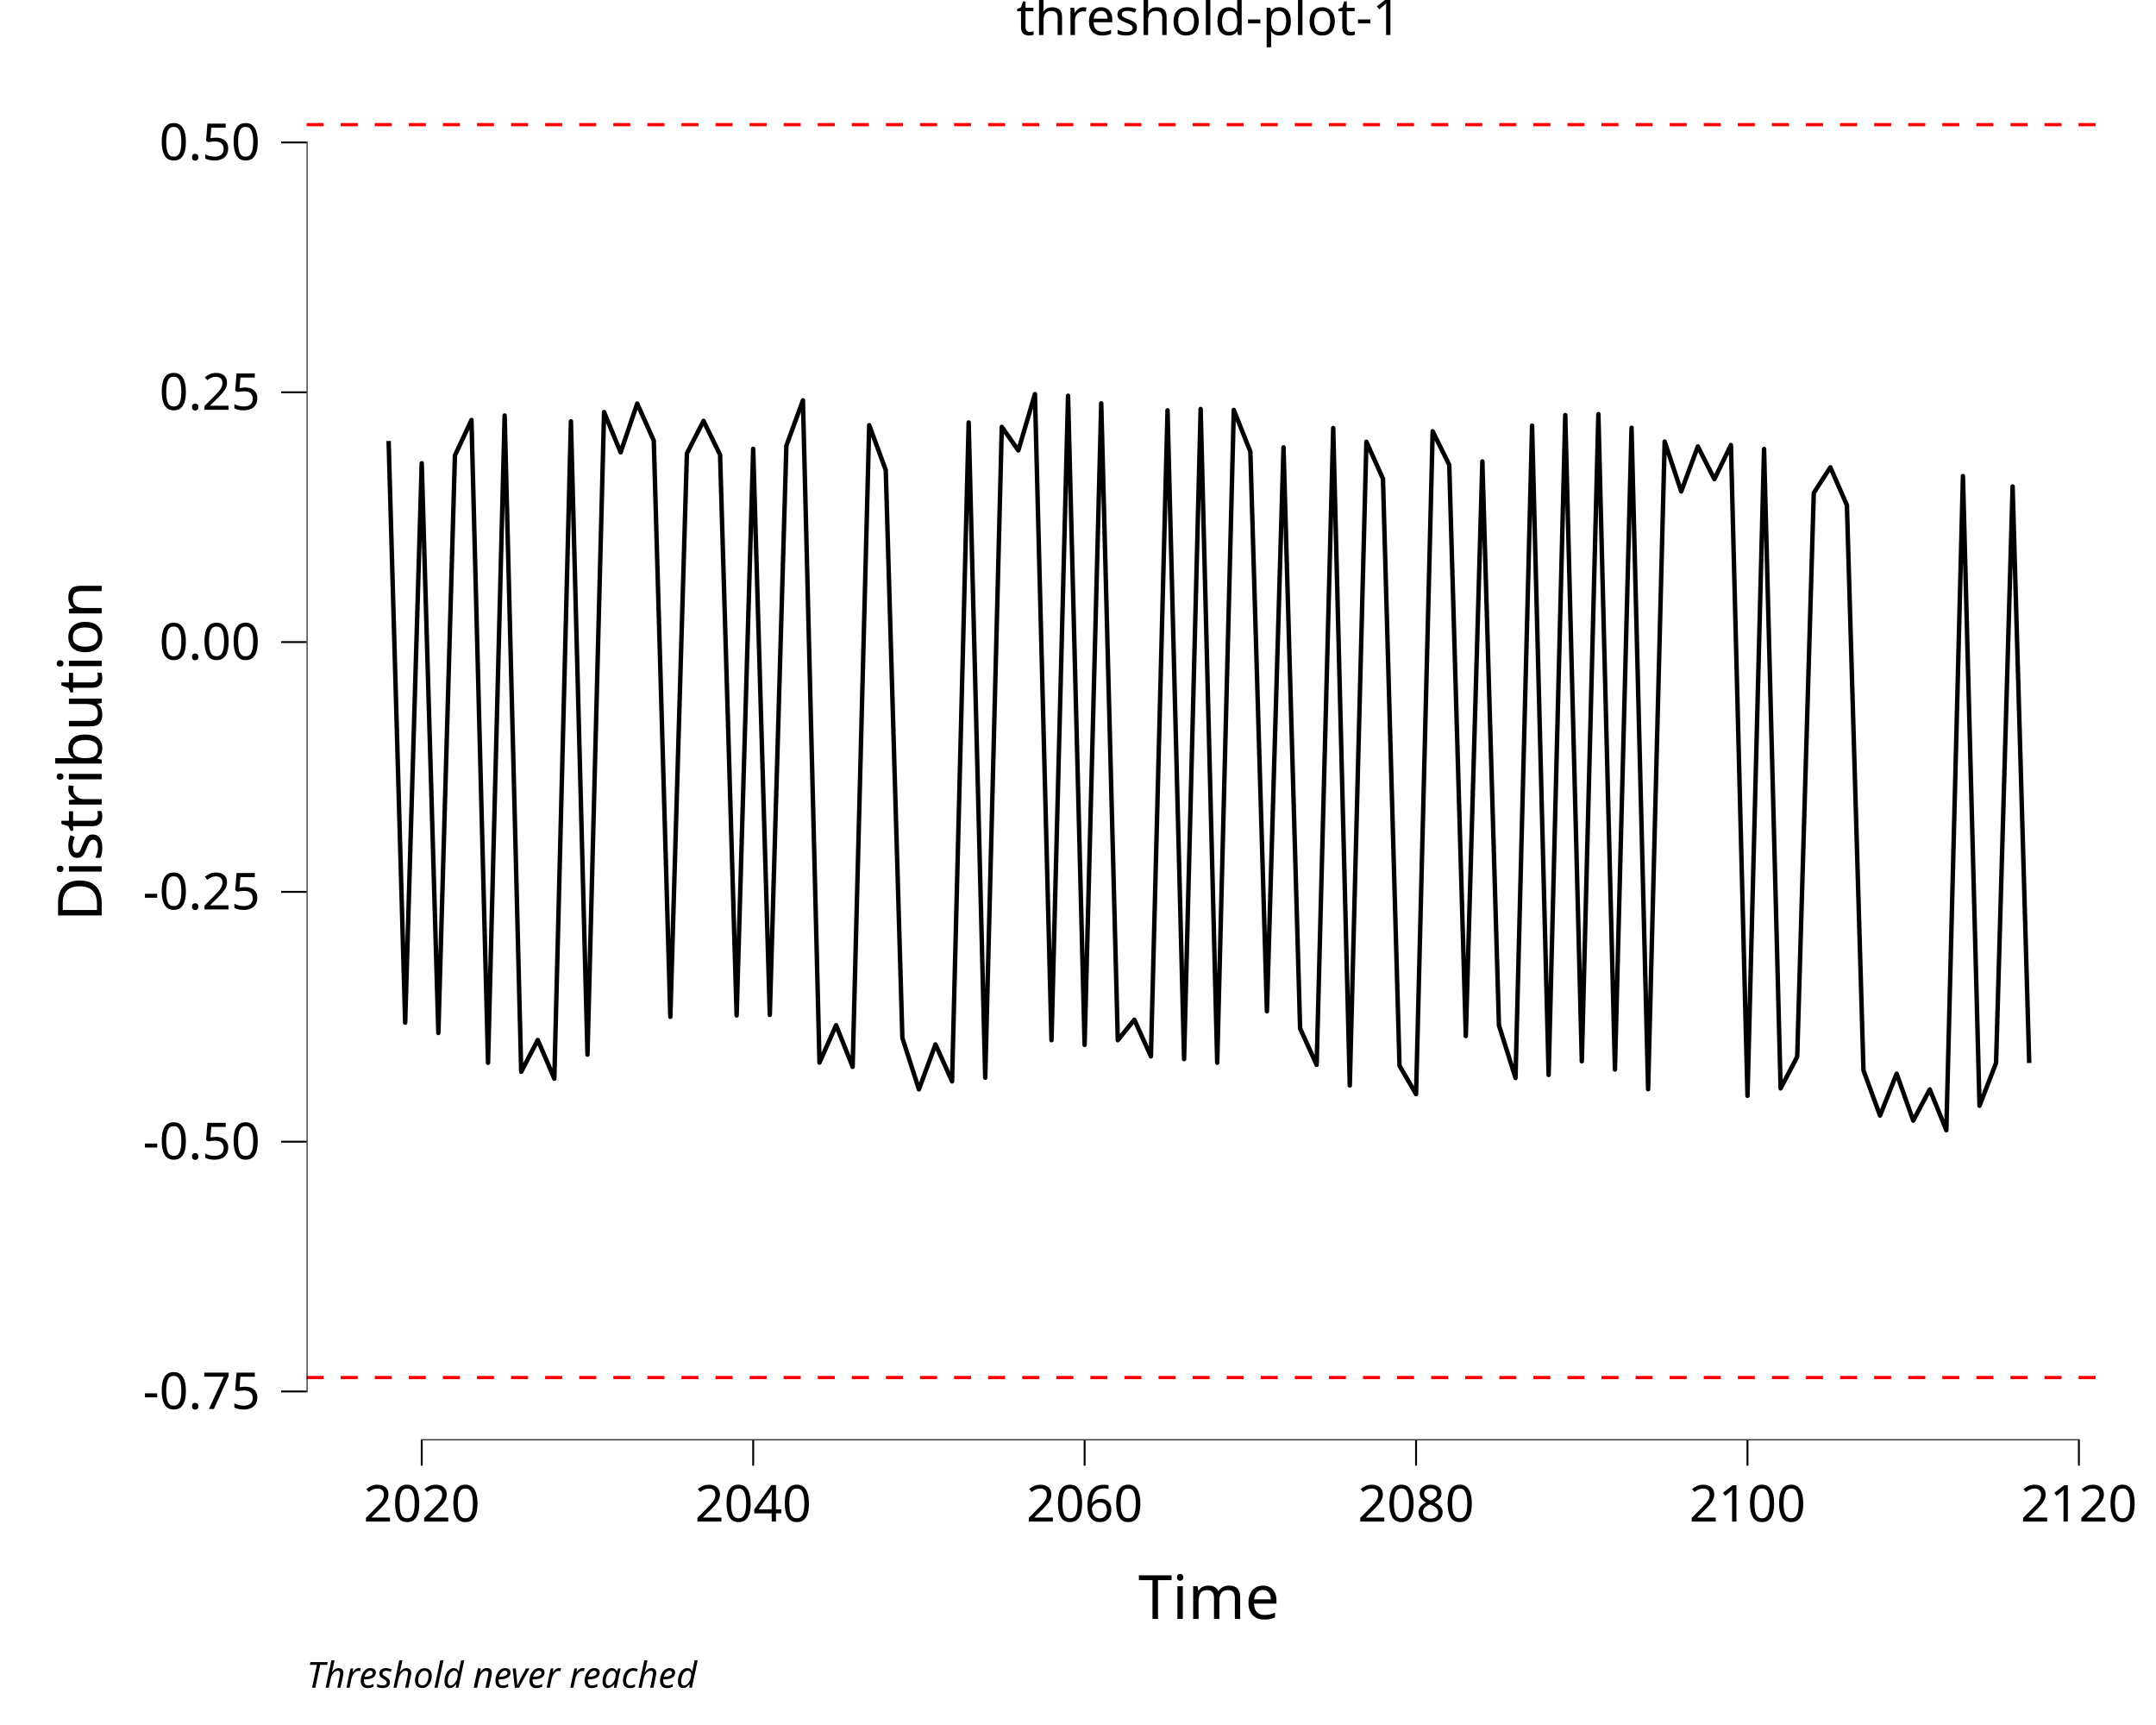
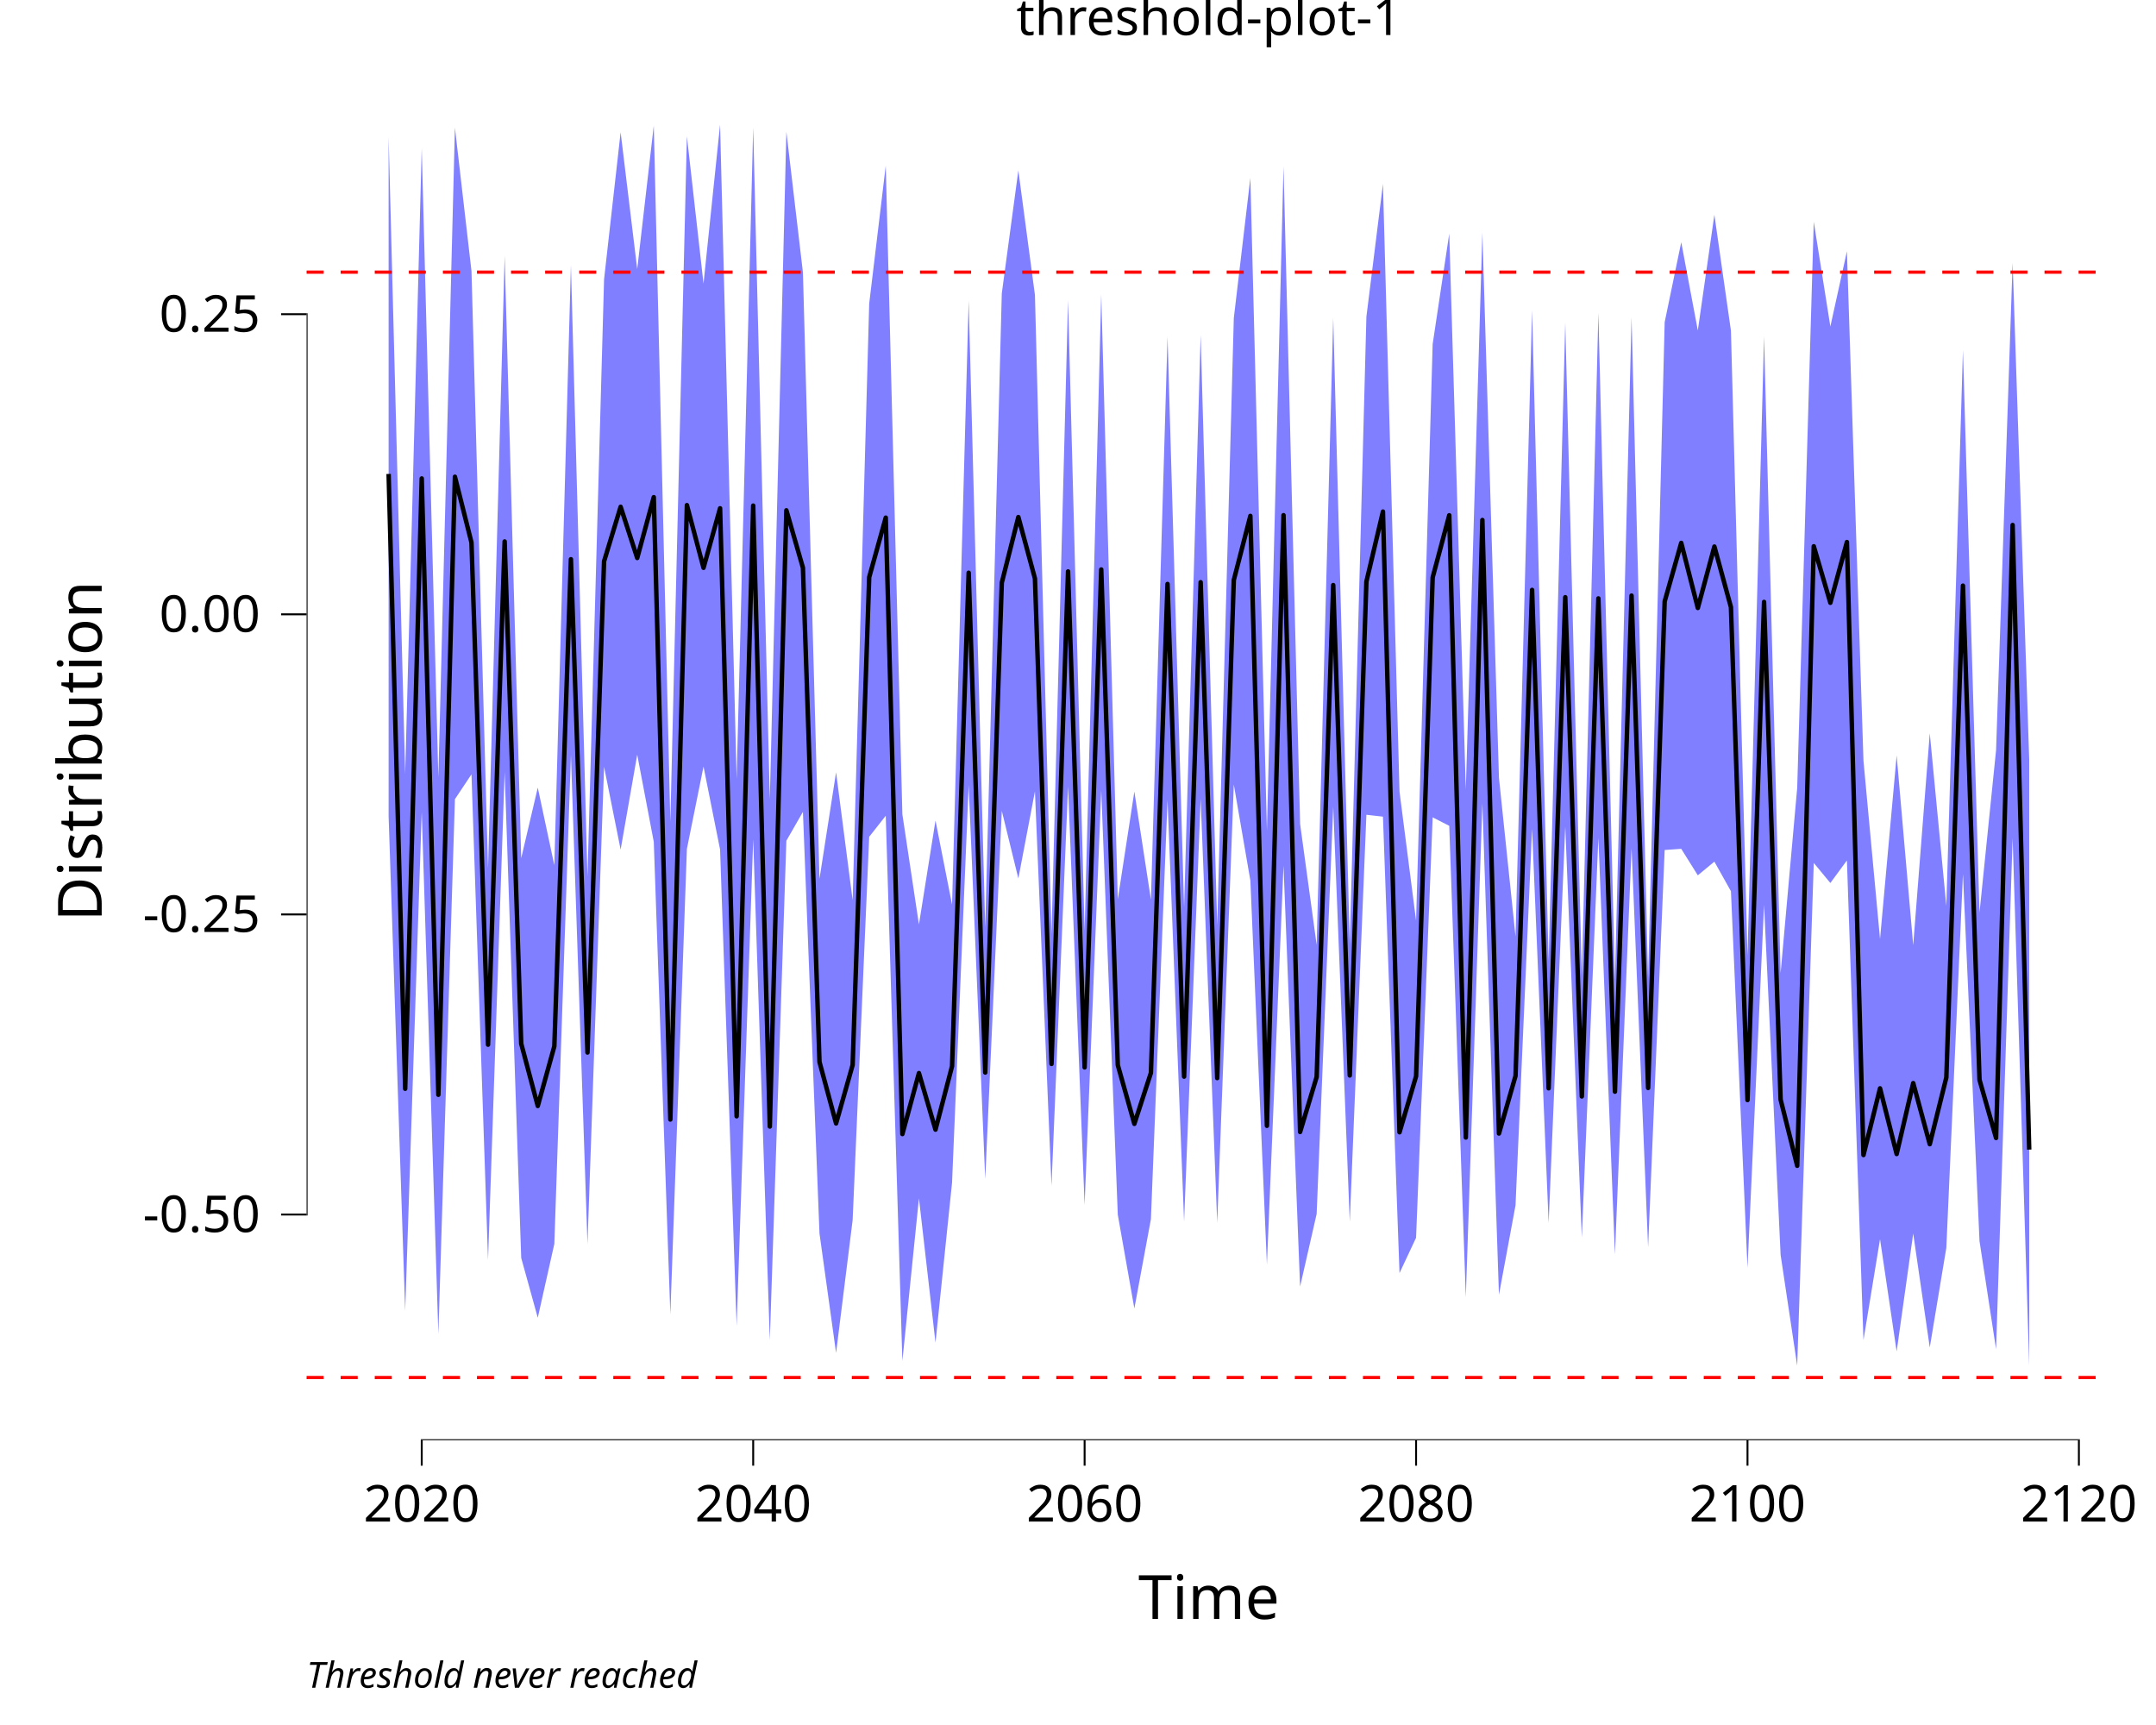
<svg xmlns="http://www.w3.org/2000/svg" class="svglite" data-engine-version="2.0" width="720.00pt" height="576.00pt" viewBox="0 0 720.00 576.00">
  <defs>
    <style type="text/css">
    .svglite line, .svglite polyline, .svglite polygon, .svglite path, .svglite rect, .svglite circle {
      fill: none;
      stroke: #000000;
      stroke-linecap: round;
      stroke-linejoin: round;
      stroke-miterlimit: 10.00;
    }
  </style>
  </defs>
  <rect width="100%" height="100%" style="stroke: none; fill: #FFFFFF;" />
  <defs>
    <clipPath id="cpMC4wMHw3MjAuMDB8MC4wMHw1NzYuMDA=">
      <rect x="0.00" y="0.00" width="720.00" height="576.00" />
    </clipPath>
  </defs>
  <g clip-path="url(#cpMC4wMHw3MjAuMDB8MC4wMHw1NzYuMDA=)">
    <rect x="0.00" y="0.00" width="720.00" height="576.00" style="stroke-width: 10.67; stroke: none;" />
  </g>
  <defs>
    <clipPath id="cpMTAyLjM5fDcwNS4wNnwyMC43MXw0ODAuOTA=">
      <rect x="102.39" y="20.71" width="602.67" height="460.19" />
    </clipPath>
  </defs>
  <g clip-path="url(#cpMTAyLjM5fDcwNS4wNnwyMC43MXw0ODAuOTA=)">
    <rect x="102.39" y="20.71" width="602.67" height="460.19" style="stroke-width: 10.67; stroke: none;" />
-     <polygon points="129.78,147.25 135.31,341.46 140.84,154.69 146.39,344.92 151.92,152.11 157.45,140.25 162.98,354.89 168.53,138.75 174.06,357.89 179.59,347.27 185.12,360.18 190.66,140.69 196.19,352.16 201.73,137.60 207.26,151.05 212.80,134.75 218.33,147.14 223.86,339.52 229.39,151.40 234.94,140.55 240.47,151.86 246.00,339.08 251.53,149.87 257.08,338.88 262.61,148.81 268.14,133.69 273.67,354.81 279.21,342.33 284.74,356.23 290.27,141.98 295.80,156.96 301.35,346.58 306.88,363.76 312.41,348.73 317.94,361.08 323.49,141.07 329.02,359.85 334.55,142.54 340.08,150.40 345.62,131.58 351.15,347.33 356.68,132.14 362.21,348.90 367.76,134.67 373.29,347.34 378.82,340.50 384.35,352.74 389.90,137.03 395.43,353.64 400.96,136.57 406.49,354.86 412.03,136.88 417.56,150.82 423.09,337.68 428.63,149.38 434.17,343.40 439.70,355.57 445.23,142.94 450.76,362.43 456.31,147.51 461.84,159.84 467.37,355.85 472.90,365.35 478.44,144.02 483.98,155.22 489.51,345.96 495.04,154.08 500.58,342.42 506.11,359.94 511.64,142.11 517.17,358.93 522.72,138.60 528.25,354.38 533.78,138.30 539.31,357.12 544.86,142.83 550.39,363.69 555.92,147.44 561.45,164.10 566.99,149.06 572.52,159.99 578.05,148.60 583.58,365.92 589.11,149.93 594.64,363.43 600.18,352.86 605.71,164.61 611.25,156.03 616.78,168.69 622.31,357.42 627.84,372.50 633.39,358.52 638.92,374.19 644.45,363.77 649.98,377.40 655.53,158.98 661.06,369.23 666.59,354.91 672.12,162.43 677.66,354.95 677.66,354.95 672.12,162.43 666.59,354.91 661.06,369.23 655.53,158.98 649.98,377.40 644.45,363.77 638.92,374.19 633.39,358.52 627.84,372.50 622.31,357.42 616.78,168.69 611.25,156.03 605.71,164.61 600.18,352.86 594.64,363.43 589.11,149.93 583.58,365.92 578.05,148.60 572.52,159.99 566.99,149.06 561.45,164.10 555.92,147.44 550.39,363.69 544.86,142.83 539.31,357.12 533.78,138.30 528.25,354.38 522.72,138.60 517.17,358.93 511.64,142.11 506.11,359.94 500.58,342.42 495.04,154.08 489.51,345.96 483.98,155.22 478.44,144.02 472.90,365.35 467.37,355.85 461.84,159.84 456.31,147.51 450.76,362.43 445.23,142.94 439.70,355.57 434.17,343.40 428.63,149.38 423.09,337.68 417.56,150.82 412.03,136.88 406.49,354.86 400.96,136.57 395.43,353.64 389.90,137.03 384.35,352.74 378.82,340.50 373.29,347.34 367.76,134.67 362.21,348.90 356.68,132.14 351.15,347.33 345.62,131.58 340.08,150.40 334.55,142.54 329.02,359.85 323.49,141.07 317.94,361.08 312.41,348.73 306.88,363.76 301.35,346.58 295.80,156.96 290.27,141.98 284.74,356.23 279.21,342.33 273.67,354.81 268.14,133.69 262.61,148.81 257.08,338.88 251.53,149.87 246.00,339.08 240.47,151.86 234.94,140.55 229.39,151.40 223.86,339.52 218.33,147.14 212.80,134.75 207.26,151.05 201.73,137.60 196.19,352.16 190.66,140.69 185.12,360.18 179.59,347.27 174.06,357.89 168.53,138.75 162.98,354.89 157.45,140.25 151.92,152.11 146.39,344.92 140.84,154.69 135.31,341.46 129.78,147.25 " style="stroke-width: 0.00; stroke: none; fill: #0000FF; fill-opacity: 0.50;" />
-     <polyline points="129.78,147.25 135.31,341.46 140.84,154.69 146.39,344.92 151.92,152.11 157.45,140.25 162.98,354.89 168.53,138.75 174.06,357.89 179.59,347.27 185.12,360.18 190.66,140.69 196.19,352.16 201.73,137.60 207.26,151.05 212.80,134.75 218.33,147.14 223.86,339.52 229.39,151.40 234.94,140.55 240.47,151.86 246.00,339.08 251.53,149.87 257.08,338.88 262.61,148.81 268.14,133.69 273.67,354.81 279.21,342.33 284.74,356.23 290.27,141.98 295.80,156.96 301.35,346.58 306.88,363.76 312.41,348.73 317.94,361.08 323.49,141.07 329.02,359.85 334.55,142.54 340.08,150.40 345.62,131.58 351.15,347.33 356.68,132.14 362.21,348.90 367.76,134.67 373.29,347.34 378.82,340.50 384.35,352.74 389.90,137.03 395.43,353.64 400.96,136.57 406.49,354.86 412.03,136.88 417.56,150.82 423.09,337.68 428.63,149.38 434.17,343.40 439.70,355.57 445.23,142.94 450.76,362.43 456.31,147.51 461.84,159.84 467.37,355.85 472.90,365.35 478.44,144.02 483.98,155.22 489.51,345.96 495.04,154.08 500.58,342.42 506.11,359.94 511.64,142.11 517.17,358.93 522.72,138.60 528.25,354.38 533.78,138.30 539.31,357.12 544.86,142.83 550.39,363.69 555.92,147.44 561.45,164.10 566.99,149.06 572.52,159.99 578.05,148.60 583.58,365.92 589.11,149.93 594.64,363.43 600.18,352.86 605.71,164.61 611.25,156.03 616.78,168.69 622.31,357.42 627.84,372.50 633.39,358.52 638.92,374.19 644.45,363.77 649.98,377.40 655.53,158.98 661.06,369.23 666.59,354.91 672.12,162.43 677.66,354.95 " style="stroke-width: 1.07; stroke: none;" />
-     <polyline points="677.66,354.95 672.12,162.43 666.59,354.91 661.06,369.23 655.53,158.98 649.98,377.40 644.45,363.77 638.92,374.19 633.39,358.52 627.84,372.50 622.31,357.42 616.78,168.69 611.25,156.03 605.71,164.61 600.18,352.86 594.64,363.43 589.11,149.93 583.58,365.92 578.05,148.60 572.52,159.99 566.99,149.06 561.45,164.10 555.92,147.44 550.39,363.69 544.86,142.83 539.31,357.12 533.78,138.30 528.25,354.38 522.72,138.60 517.17,358.93 511.64,142.11 506.11,359.94 500.58,342.42 495.04,154.08 489.51,345.96 483.98,155.22 478.44,144.02 472.90,365.35 467.37,355.85 461.84,159.84 456.31,147.51 450.76,362.43 445.23,142.94 439.70,355.57 434.17,343.40 428.63,149.38 423.09,337.68 417.56,150.82 412.03,136.88 406.49,354.86 400.96,136.57 395.43,353.64 389.90,137.03 384.35,352.74 378.82,340.50 373.29,347.34 367.76,134.67 362.21,348.90 356.68,132.14 351.15,347.33 345.62,131.58 340.08,150.40 334.55,142.54 329.02,359.85 323.49,141.07 317.94,361.08 312.41,348.73 306.88,363.76 301.35,346.58 295.80,156.96 290.27,141.98 284.74,356.23 279.21,342.33 273.67,354.81 268.14,133.69 262.61,148.81 257.08,338.88 251.53,149.87 246.00,339.08 240.47,151.86 234.94,140.55 229.39,151.40 223.86,339.52 218.33,147.14 212.80,134.75 207.26,151.05 201.73,137.60 196.19,352.16 190.66,140.69 185.12,360.18 179.59,347.27 174.06,357.89 168.53,138.75 162.98,354.89 157.45,140.25 151.92,152.11 146.39,344.92 140.84,154.69 135.31,341.46 129.78,147.25 " style="stroke-width: 1.07; stroke: none;" />
-     <polyline points="129.78,147.25 135.31,341.46 140.84,154.69 146.39,344.92 151.92,152.11 157.45,140.25 162.98,354.89 168.53,138.75 174.06,357.89 179.59,347.27 185.12,360.18 190.66,140.69 196.19,352.16 201.73,137.60 207.26,151.05 212.80,134.75 218.33,147.14 223.86,339.52 229.39,151.40 234.94,140.55 240.47,151.86 246.00,339.08 251.53,149.87 257.08,338.88 262.61,148.81 268.14,133.69 273.67,354.81 279.21,342.33 284.74,356.23 290.27,141.98 295.80,156.96 301.35,346.58 306.88,363.76 312.41,348.73 317.94,361.08 323.49,141.07 329.02,359.85 334.55,142.54 340.08,150.40 345.62,131.58 351.15,347.33 356.68,132.14 362.21,348.90 367.76,134.67 373.29,347.34 378.82,340.50 384.35,352.74 389.90,137.03 395.43,353.64 400.96,136.57 406.49,354.86 412.03,136.88 417.56,150.82 423.09,337.68 428.63,149.38 434.17,343.40 439.70,355.57 445.23,142.94 450.76,362.43 456.31,147.51 461.84,159.84 467.37,355.85 472.90,365.35 478.44,144.02 483.98,155.22 489.51,345.96 495.04,154.08 500.58,342.42 506.11,359.94 511.64,142.11 517.17,358.93 522.72,138.60 528.25,354.38 533.78,138.30 539.31,357.12 544.86,142.83 550.39,363.69 555.92,147.44 561.45,164.10 566.99,149.06 572.52,159.99 578.05,148.60 583.58,365.92 589.11,149.93 594.64,363.43 600.18,352.86 605.71,164.61 611.25,156.03 616.78,168.69 622.31,357.42 627.84,372.50 633.39,358.52 638.92,374.19 644.45,363.77 649.98,377.40 655.53,158.98 661.06,369.23 666.59,354.91 672.12,162.43 677.66,354.95 " style="stroke-width: 1.49; stroke-linecap: butt;" />
-     <line x1="102.39" y1="41.63" x2="705.06" y2="41.63" style="stroke-width: 1.07; stroke: #FF0000; stroke-dasharray: 5.69,5.69; stroke-linecap: butt;" />
+     <polygon points="129.78,45.68 135.31,258.52 140.84,49.47 146.39,259.56 151.92,42.61 157.45,90.50 162.98,289.93 168.53,85.45 174.06,286.54 179.59,263.00 185.12,288.91 190.66,88.50 196.19,292.72 201.73,93.26 207.26,44.17 212.80,89.87 218.33,41.94 223.86,274.48 229.39,45.51 234.94,94.72 240.47,41.63 246.00,260.19 251.53,42.60 257.08,266.86 262.61,43.98 268.14,90.97 273.67,293.45 279.21,257.87 284.74,300.58 290.27,101.38 295.80,55.32 301.35,271.94 306.88,308.69 312.41,273.99 317.94,302.06 323.49,100.40 329.02,309.67 334.55,97.96 340.08,56.91 345.62,98.52 351.15,311.90 356.68,100.30 362.21,310.78 367.76,98.30 373.29,300.28 378.82,264.32 384.35,300.39 389.90,112.44 395.43,302.93 400.96,111.87 406.49,308.94 412.03,106.25 417.56,59.41 423.09,277.39 428.63,55.55 434.17,275.10 439.70,315.53 445.23,106.16 450.76,315.34 456.31,105.77 461.84,61.44 467.37,264.35 472.90,307.43 478.44,114.89 483.98,78.03 489.51,263.62 495.04,77.69 500.58,259.72 506.11,312.72 511.64,103.59 517.17,320.79 522.72,107.79 528.25,325.70 533.78,104.49 539.31,327.10 544.86,105.94 550.39,326.66 555.92,107.58 561.45,80.89 566.99,110.35 572.52,71.72 578.05,110.43 583.58,319.12 589.11,112.35 594.64,324.92 600.18,263.05 605.71,74.06 611.25,109.02 616.78,83.91 622.31,254.06 627.84,313.58 633.39,252.25 638.92,315.64 644.45,244.87 649.98,302.50 655.53,116.92 661.06,304.74 666.59,250.51 672.12,87.74 677.66,253.63 677.66,455.92 672.12,279.84 666.59,450.52 661.06,414.40 655.53,291.86 649.98,416.66 644.45,449.93 638.92,411.89 633.39,451.27 627.84,413.77 622.31,447.48 616.78,287.31 611.25,294.84 605.71,288.14 600.18,456.02 594.64,419.03 589.11,302.12 583.58,423.33 578.05,297.59 572.52,287.71 566.99,292.28 561.45,283.43 555.92,283.82 550.39,416.47 544.86,283.16 539.31,418.88 533.78,279.73 528.25,413.21 522.72,275.98 517.17,408.33 511.64,276.70 506.11,402.48 500.58,432.32 495.04,268.22 489.51,433.11 483.98,275.75 478.44,272.92 472.90,413.30 467.37,425.10 461.84,272.69 456.31,272.06 450.76,407.97 445.23,269.28 439.70,405.33 434.17,429.60 428.63,289.03 423.09,422.24 417.56,294.01 412.03,261.97 406.49,408.29 400.96,266.71 395.43,407.92 389.90,267.09 384.35,407.09 378.82,436.91 373.29,405.61 367.76,263.91 362.21,402.29 356.68,262.57 351.15,395.91 345.62,264.23 340.08,293.33 334.55,270.75 329.02,393.70 323.49,262.16 317.94,394.91 312.41,448.31 306.88,400.13 301.35,454.42 295.80,272.39 290.27,279.41 284.74,407.40 279.21,451.76 273.67,411.86 268.14,271.09 262.61,280.73 257.08,447.51 251.53,280.23 246.00,442.73 240.47,283.67 234.94,255.96 229.39,283.47 223.86,438.89 218.33,281.10 212.80,251.99 207.26,283.70 201.73,256.05 196.19,415.38 190.66,252.05 185.12,415.35 179.59,440.01 174.06,420.04 168.53,257.73 162.98,420.70 157.45,258.56 151.92,266.86 146.39,445.44 140.84,271.08 135.31,437.69 129.78,272.57 " style="stroke-width: 0.00; stroke: none; stroke-linecap: butt; fill: #0000FF; fill-opacity: 0.50;" />
+     <polyline points="129.78,45.68 135.31,258.52 140.84,49.47 146.39,259.56 151.92,42.61 157.45,90.50 162.98,289.93 168.53,85.45 174.06,286.54 179.59,263.00 185.12,288.91 190.66,88.50 196.19,292.72 201.73,93.26 207.26,44.17 212.80,89.87 218.33,41.94 223.86,274.48 229.39,45.51 234.94,94.72 240.47,41.63 246.00,260.19 251.53,42.60 257.08,266.86 262.61,43.98 268.14,90.97 273.67,293.45 279.21,257.87 284.74,300.58 290.27,101.38 295.80,55.32 301.35,271.94 306.88,308.69 312.41,273.99 317.94,302.06 323.49,100.40 329.02,309.67 334.55,97.96 340.08,56.91 345.62,98.52 351.15,311.90 356.68,100.30 362.21,310.78 367.76,98.30 373.29,300.28 378.82,264.32 384.35,300.39 389.90,112.44 395.43,302.93 400.96,111.87 406.49,308.94 412.03,106.25 417.56,59.41 423.09,277.39 428.63,55.55 434.17,275.10 439.70,315.53 445.23,106.16 450.76,315.34 456.31,105.77 461.84,61.44 467.37,264.35 472.90,307.43 478.44,114.89 483.98,78.03 489.51,263.62 495.04,77.69 500.58,259.72 506.11,312.72 511.64,103.59 517.17,320.79 522.72,107.79 528.25,325.70 533.78,104.49 539.31,327.10 544.86,105.94 550.39,326.66 555.92,107.58 561.45,80.89 566.99,110.35 572.52,71.72 578.05,110.43 583.58,319.12 589.11,112.35 594.64,324.92 600.18,263.05 605.71,74.06 611.25,109.02 616.78,83.91 622.31,254.06 627.84,313.58 633.39,252.25 638.92,315.64 644.45,244.87 649.98,302.50 655.53,116.92 661.06,304.74 666.59,250.51 672.12,87.74 677.66,253.63 " style="stroke-width: 1.07; stroke: none; stroke-linecap: butt;" />
+     <polyline points="677.66,455.92 672.12,279.84 666.59,450.52 661.06,414.40 655.53,291.86 649.98,416.66 644.45,449.93 638.92,411.89 633.39,451.27 627.84,413.77 622.31,447.48 616.78,287.31 611.25,294.84 605.71,288.14 600.18,456.02 594.64,419.03 589.11,302.12 583.58,423.33 578.05,297.59 572.52,287.71 566.99,292.28 561.45,283.43 555.92,283.82 550.39,416.47 544.86,283.16 539.31,418.88 533.78,279.73 528.25,413.21 522.72,275.98 517.17,408.33 511.64,276.70 506.11,402.48 500.58,432.32 495.04,268.22 489.51,433.11 483.98,275.75 478.44,272.92 472.90,413.30 467.37,425.10 461.84,272.69 456.31,272.06 450.76,407.97 445.23,269.28 439.70,405.33 434.17,429.60 428.63,289.03 423.09,422.24 417.56,294.01 412.03,261.97 406.49,408.29 400.96,266.71 395.43,407.92 389.90,267.09 384.35,407.09 378.82,436.91 373.29,405.61 367.76,263.91 362.21,402.29 356.68,262.57 351.15,395.91 345.62,264.23 340.08,293.33 334.55,270.75 329.02,393.70 323.49,262.16 317.94,394.91 312.41,448.31 306.88,400.13 301.35,454.42 295.80,272.39 290.27,279.41 284.74,407.40 279.21,451.76 273.67,411.86 268.14,271.09 262.61,280.73 257.08,447.51 251.53,280.23 246.00,442.73 240.47,283.67 234.94,255.96 229.39,283.47 223.86,438.89 218.33,281.10 212.80,251.99 207.26,283.70 201.73,256.05 196.19,415.38 190.66,252.05 185.12,415.35 179.59,440.01 174.06,420.04 168.53,257.73 162.98,420.70 157.45,258.56 151.92,266.86 146.39,445.44 140.84,271.08 135.31,437.69 129.78,272.57 " style="stroke-width: 1.07; stroke: none; stroke-linecap: butt;" />
+     <polyline points="129.78,158.26 135.31,363.55 140.84,159.76 146.39,365.56 151.92,159.19 157.45,181.17 162.98,348.83 168.53,180.80 174.06,348.49 179.59,369.30 185.12,349.37 190.66,186.73 196.19,351.44 201.73,187.43 207.26,169.23 212.80,186.32 218.33,166.01 223.86,373.82 229.39,168.67 234.94,189.60 240.47,169.72 246.00,372.74 251.53,168.83 257.08,376.16 262.61,170.40 268.14,189.59 273.67,354.60 279.21,375.13 284.74,355.60 290.27,192.74 295.80,172.85 301.35,378.68 306.88,358.32 312.41,377.20 317.94,356.01 323.49,191.25 329.02,358.13 334.55,194.58 340.08,172.65 345.62,193.17 351.15,355.26 356.68,190.81 362.21,356.41 367.76,190.16 373.29,355.63 378.82,375.27 384.35,358.24 389.90,195.00 395.43,359.50 400.96,194.41 406.49,359.99 412.03,193.70 417.56,172.27 423.09,375.92 428.63,172.03 434.17,377.98 439.70,359.60 445.23,195.37 450.76,359.11 456.31,194.22 461.84,170.82 467.37,378.08 472.90,359.38 478.44,192.82 483.98,172.06 489.51,379.83 495.04,173.64 500.58,378.50 506.11,359.26 511.64,196.98 517.17,363.40 522.72,199.42 528.25,366.11 533.78,199.82 539.31,364.52 544.86,198.88 550.39,363.28 555.92,200.82 561.45,181.28 566.99,203.01 572.52,182.50 578.05,202.75 583.58,367.33 589.11,200.99 594.64,367.16 600.18,389.27 605.71,182.41 611.25,201.28 616.78,181.00 622.31,385.68 627.84,363.41 633.39,385.34 638.92,361.66 644.45,382.06 649.98,359.79 655.53,195.56 661.06,360.56 666.59,379.99 672.12,175.31 677.66,383.87 " style="stroke-width: 1.49; stroke-linecap: butt;" />
+     <line x1="102.39" y1="90.87" x2="705.06" y2="90.87" style="stroke-width: 1.07; stroke: #FF0000; stroke-dasharray: 5.69,5.69; stroke-linecap: butt;" />
    <line x1="102.39" y1="459.98" x2="705.06" y2="459.98" style="stroke-width: 1.07; stroke: #FF0000; stroke-dasharray: 5.69,5.69; stroke-linecap: butt;" />
    <line x1="140.53" y1="480.90" x2="694.57" y2="480.90" style="stroke-width: 0.64; stroke-linecap: butt;" />
-     <line x1="102.39" y1="464.95" x2="102.39" y2="47.26" style="stroke-width: 0.64; stroke-linecap: butt;" />
+     <line x1="102.39" y1="405.87" x2="102.39" y2="104.61" style="stroke-width: 0.64; stroke-linecap: butt;" />
    <rect x="102.39" y="20.71" width="602.67" height="460.19" style="stroke-width: 0.00; stroke: none;" />
  </g>
  <g clip-path="url(#cpMC4wMHw3MjAuMDB8MC4wMHw1NzYuMDA=)">
-     <polyline points="102.39,480.90 102.39,20.71 " style="stroke-width: 0.00; stroke: none; stroke-linecap: butt;" />
-     <text x="86.91" y="470.48" text-anchor="end" style="font-size: 17.00px; font-family: sans;" textLength="38.75px" lengthAdjust="spacingAndGlyphs">-0.75</text>
-     <text x="86.91" y="387.07" text-anchor="end" style="font-size: 17.00px; font-family: sans;" textLength="38.75px" lengthAdjust="spacingAndGlyphs">-0.50</text>
-     <text x="86.91" y="303.66" text-anchor="end" style="font-size: 17.00px; font-family: sans;" textLength="38.75px" lengthAdjust="spacingAndGlyphs">-0.25</text>
-     <text x="86.91" y="220.25" text-anchor="end" style="font-size: 17.00px; font-family: sans;" textLength="33.09px" lengthAdjust="spacingAndGlyphs">0.00</text>
-     <text x="86.91" y="136.84" text-anchor="end" style="font-size: 17.00px; font-family: sans;" textLength="33.09px" lengthAdjust="spacingAndGlyphs">0.25</text>
-     <text x="86.91" y="53.42" text-anchor="end" style="font-size: 17.00px; font-family: sans;" textLength="33.09px" lengthAdjust="spacingAndGlyphs">0.50</text>
-     <polyline points="93.89,464.63 102.39,464.63 " style="stroke-width: 0.64; stroke-linecap: butt;" />
-     <polyline points="93.89,381.22 102.39,381.22 " style="stroke-width: 0.64; stroke-linecap: butt;" />
-     <polyline points="93.89,297.81 102.39,297.81 " style="stroke-width: 0.64; stroke-linecap: butt;" />
-     <polyline points="93.89,214.40 102.39,214.40 " style="stroke-width: 0.64; stroke-linecap: butt;" />
-     <polyline points="93.89,130.99 102.39,130.99 " style="stroke-width: 0.64; stroke-linecap: butt;" />
-     <polyline points="93.89,47.57 102.39,47.57 " style="stroke-width: 0.64; stroke-linecap: butt;" />
-     <polyline points="102.39,480.90 705.06,480.90 " style="stroke-width: 0.00; stroke: none; stroke-linecap: butt;" />
+     <polyline points="102.39,480.90 102.39,20.71 " style="stroke-width: 0.00; stroke: none; stroke-linecap: square;" />
+     <text x="86.91" y="411.40" text-anchor="end" style="font-size: 17.00px; font-family: sans;" textLength="38.75px" lengthAdjust="spacingAndGlyphs">-0.50</text>
+     <text x="86.91" y="311.19" text-anchor="end" style="font-size: 17.00px; font-family: sans;" textLength="38.75px" lengthAdjust="spacingAndGlyphs">-0.25</text>
+     <text x="86.91" y="210.98" text-anchor="end" style="font-size: 17.00px; font-family: sans;" textLength="33.09px" lengthAdjust="spacingAndGlyphs">0.00</text>
+     <text x="86.91" y="110.77" text-anchor="end" style="font-size: 17.00px; font-family: sans;" textLength="33.09px" lengthAdjust="spacingAndGlyphs">0.25</text>
+     <polyline points="93.89,405.55 102.39,405.55 " style="stroke-width: 0.64; stroke-linecap: butt;" />
+     <polyline points="93.89,305.34 102.39,305.34 " style="stroke-width: 0.64; stroke-linecap: butt;" />
+     <polyline points="93.89,205.13 102.39,205.13 " style="stroke-width: 0.64; stroke-linecap: butt;" />
+     <polyline points="93.89,104.92 102.39,104.92 " style="stroke-width: 0.64; stroke-linecap: butt;" />
+     <polyline points="102.39,480.90 705.06,480.90 " style="stroke-width: 0.00; stroke: none; stroke-linecap: square;" />
    <polyline points="140.84,489.41 140.84,480.90 " style="stroke-width: 0.64; stroke-linecap: butt;" />
    <polyline points="251.53,489.41 251.53,480.90 " style="stroke-width: 0.64; stroke-linecap: butt;" />
    <polyline points="362.21,489.41 362.21,480.90 " style="stroke-width: 0.64; stroke-linecap: butt;" />
    <polyline points="472.90,489.41 472.90,480.90 " style="stroke-width: 0.64; stroke-linecap: butt;" />
    <polyline points="583.58,489.41 583.58,480.90 " style="stroke-width: 0.64; stroke-linecap: butt;" />
    <polyline points="694.25,489.41 694.25,480.90 " style="stroke-width: 0.64; stroke-linecap: butt;" />
    <text x="140.84" y="508.08" text-anchor="middle" style="font-size: 17.00px; font-family: sans;" textLength="37.82px" lengthAdjust="spacingAndGlyphs">2020</text>
    <text x="251.53" y="508.08" text-anchor="middle" style="font-size: 17.00px; font-family: sans;" textLength="37.82px" lengthAdjust="spacingAndGlyphs">2040</text>
    <text x="362.21" y="508.08" text-anchor="middle" style="font-size: 17.00px; font-family: sans;" textLength="37.82px" lengthAdjust="spacingAndGlyphs">2060</text>
    <text x="472.90" y="508.08" text-anchor="middle" style="font-size: 17.00px; font-family: sans;" textLength="37.82px" lengthAdjust="spacingAndGlyphs">2080</text>
    <text x="583.58" y="508.08" text-anchor="middle" style="font-size: 17.00px; font-family: sans;" textLength="37.82px" lengthAdjust="spacingAndGlyphs">2100</text>
    <text x="694.25" y="508.08" text-anchor="middle" style="font-size: 17.00px; font-family: sans;" textLength="37.82px" lengthAdjust="spacingAndGlyphs">2120</text>
    <text x="403.72" y="540.59" text-anchor="middle" style="font-size: 20.40px; font-family: sans;" textLength="45.34px" lengthAdjust="spacingAndGlyphs">Time</text>
    <text transform="translate(33.96,250.81) rotate(-90)" text-anchor="middle" style="font-size: 20.40px; font-family: sans;" textLength="102.04px" lengthAdjust="spacingAndGlyphs">Distribution</text>
    <text x="403.72" y="11.70" text-anchor="middle" style="font-size: 17.00px; font-family: sans;" textLength="118.13px" lengthAdjust="spacingAndGlyphs">threshold-plot-1</text>
    <text x="102.39" y="563.55" style="font-size: 12.00px; font-style: italic; font-family: sans;" textLength="133.43px" lengthAdjust="spacingAndGlyphs">Threshold never reached</text>
  </g>
</svg>
